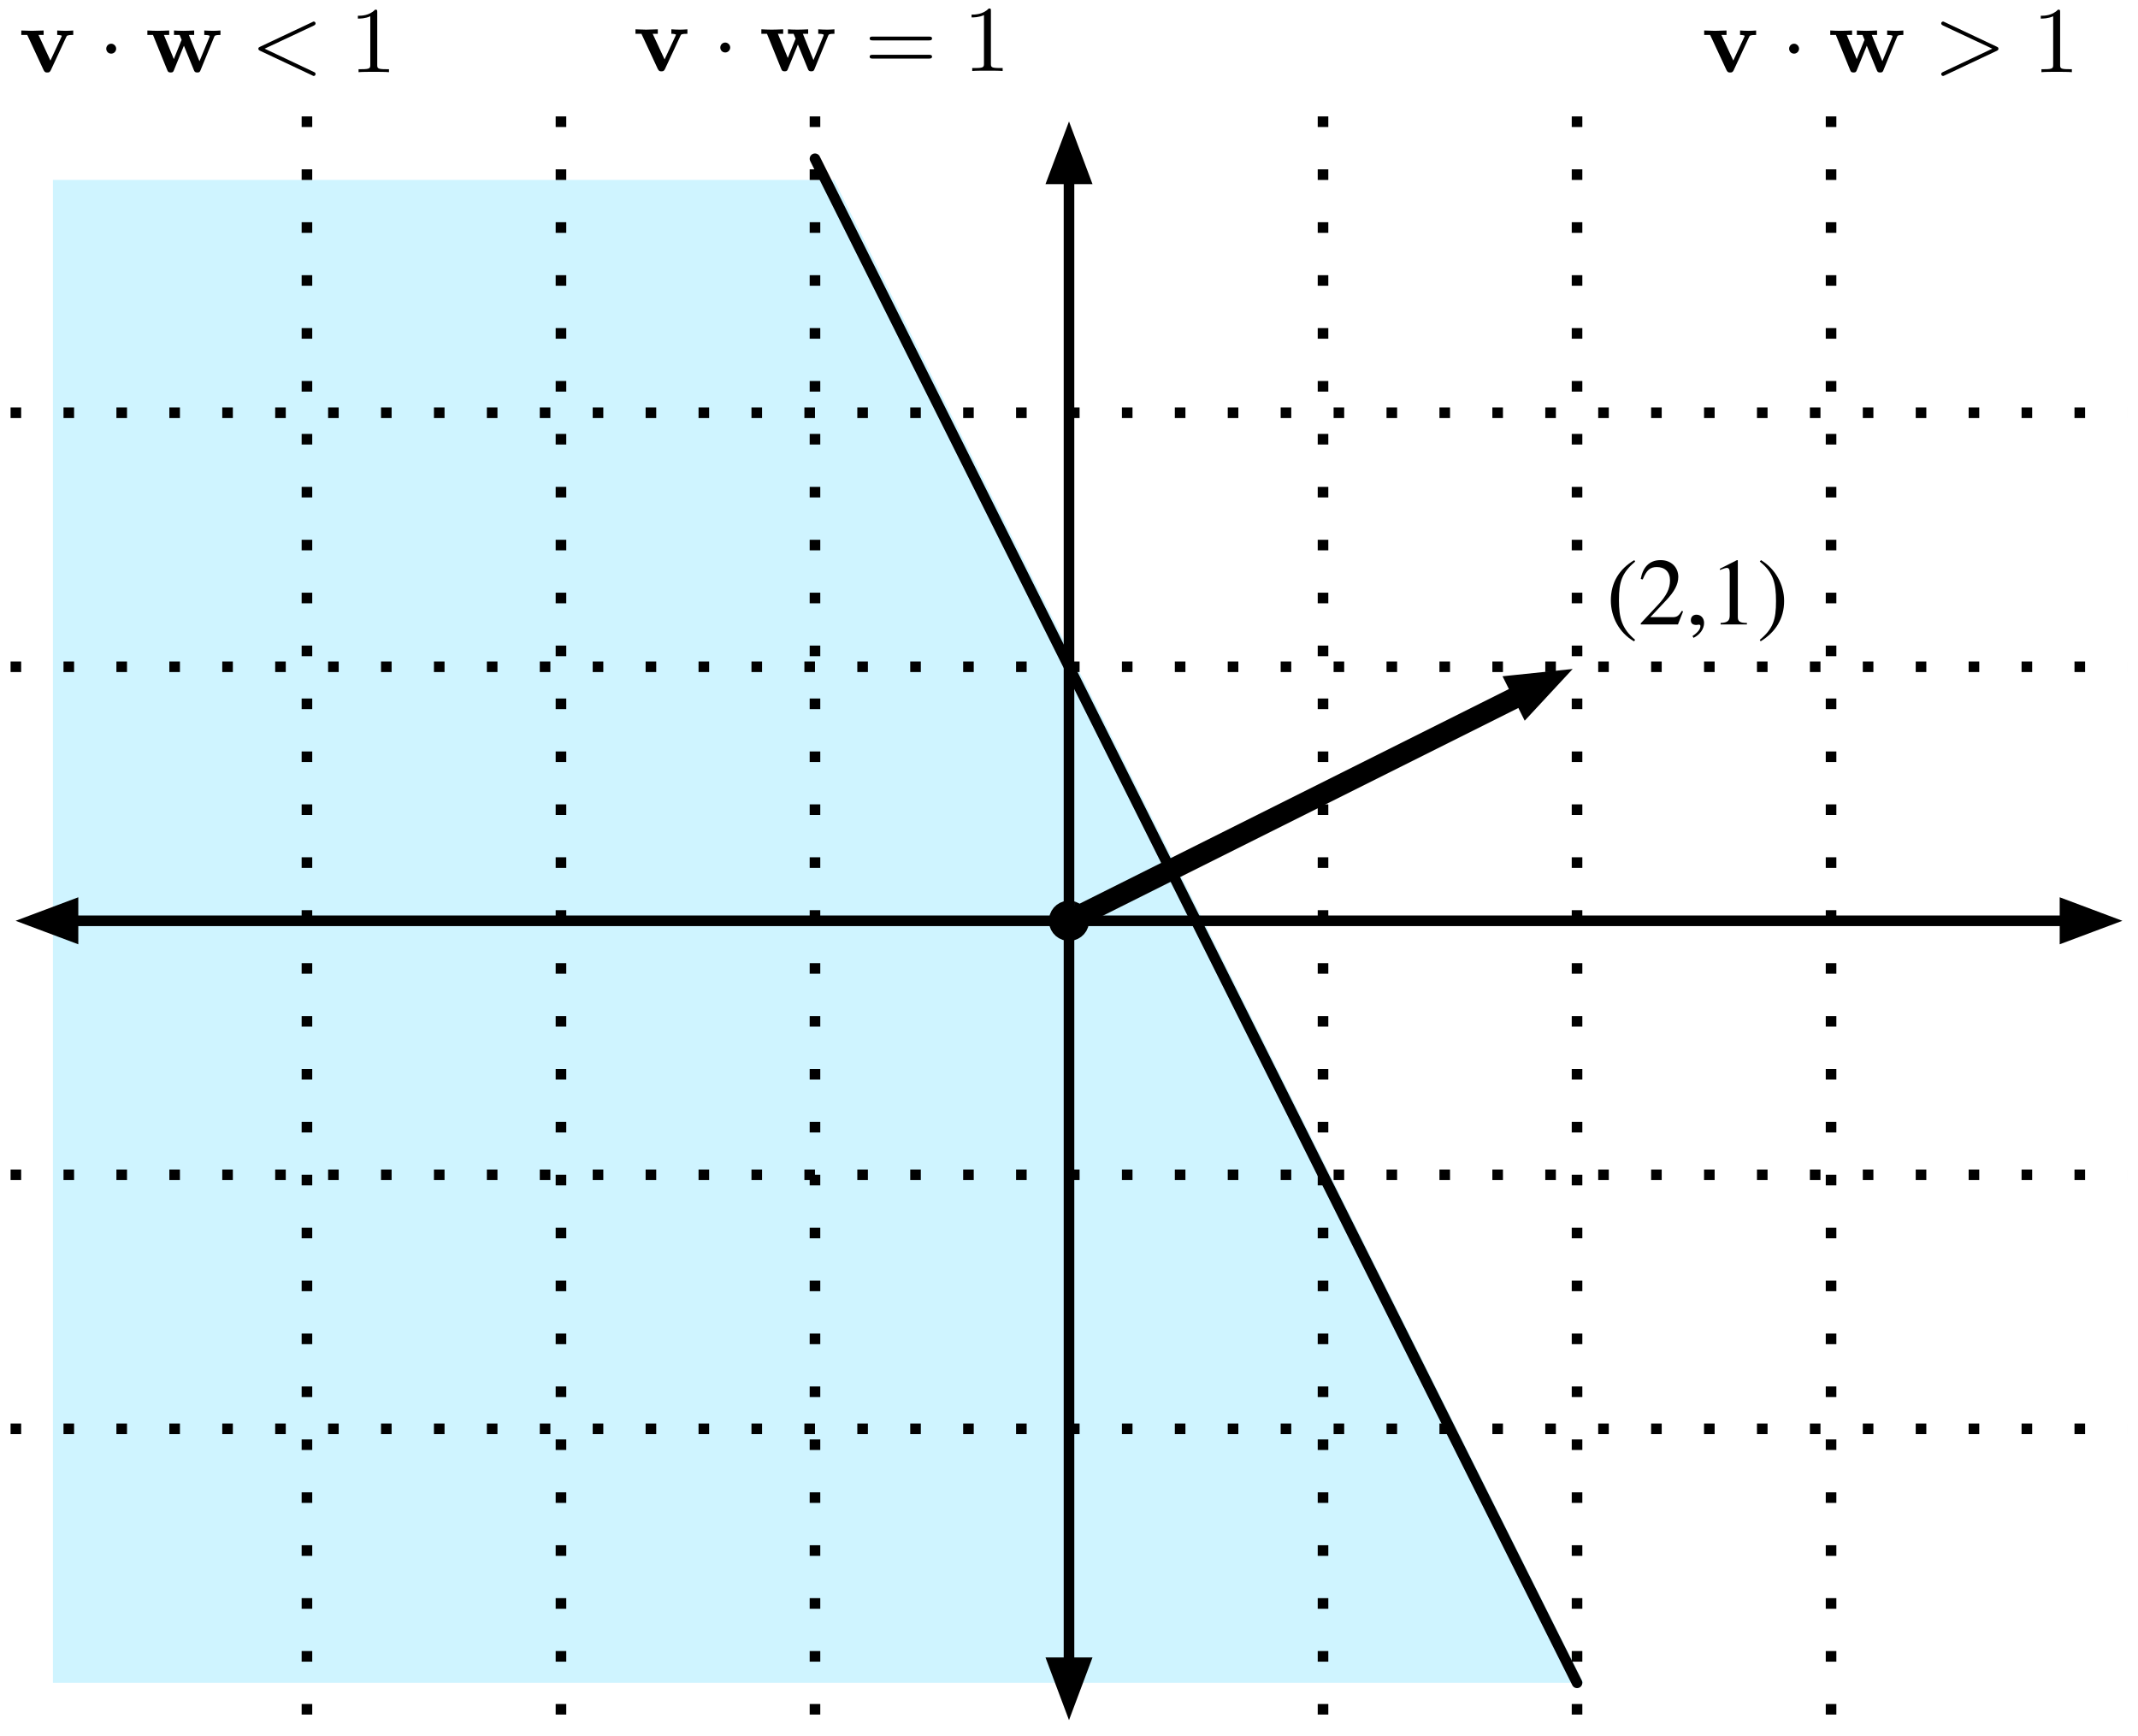
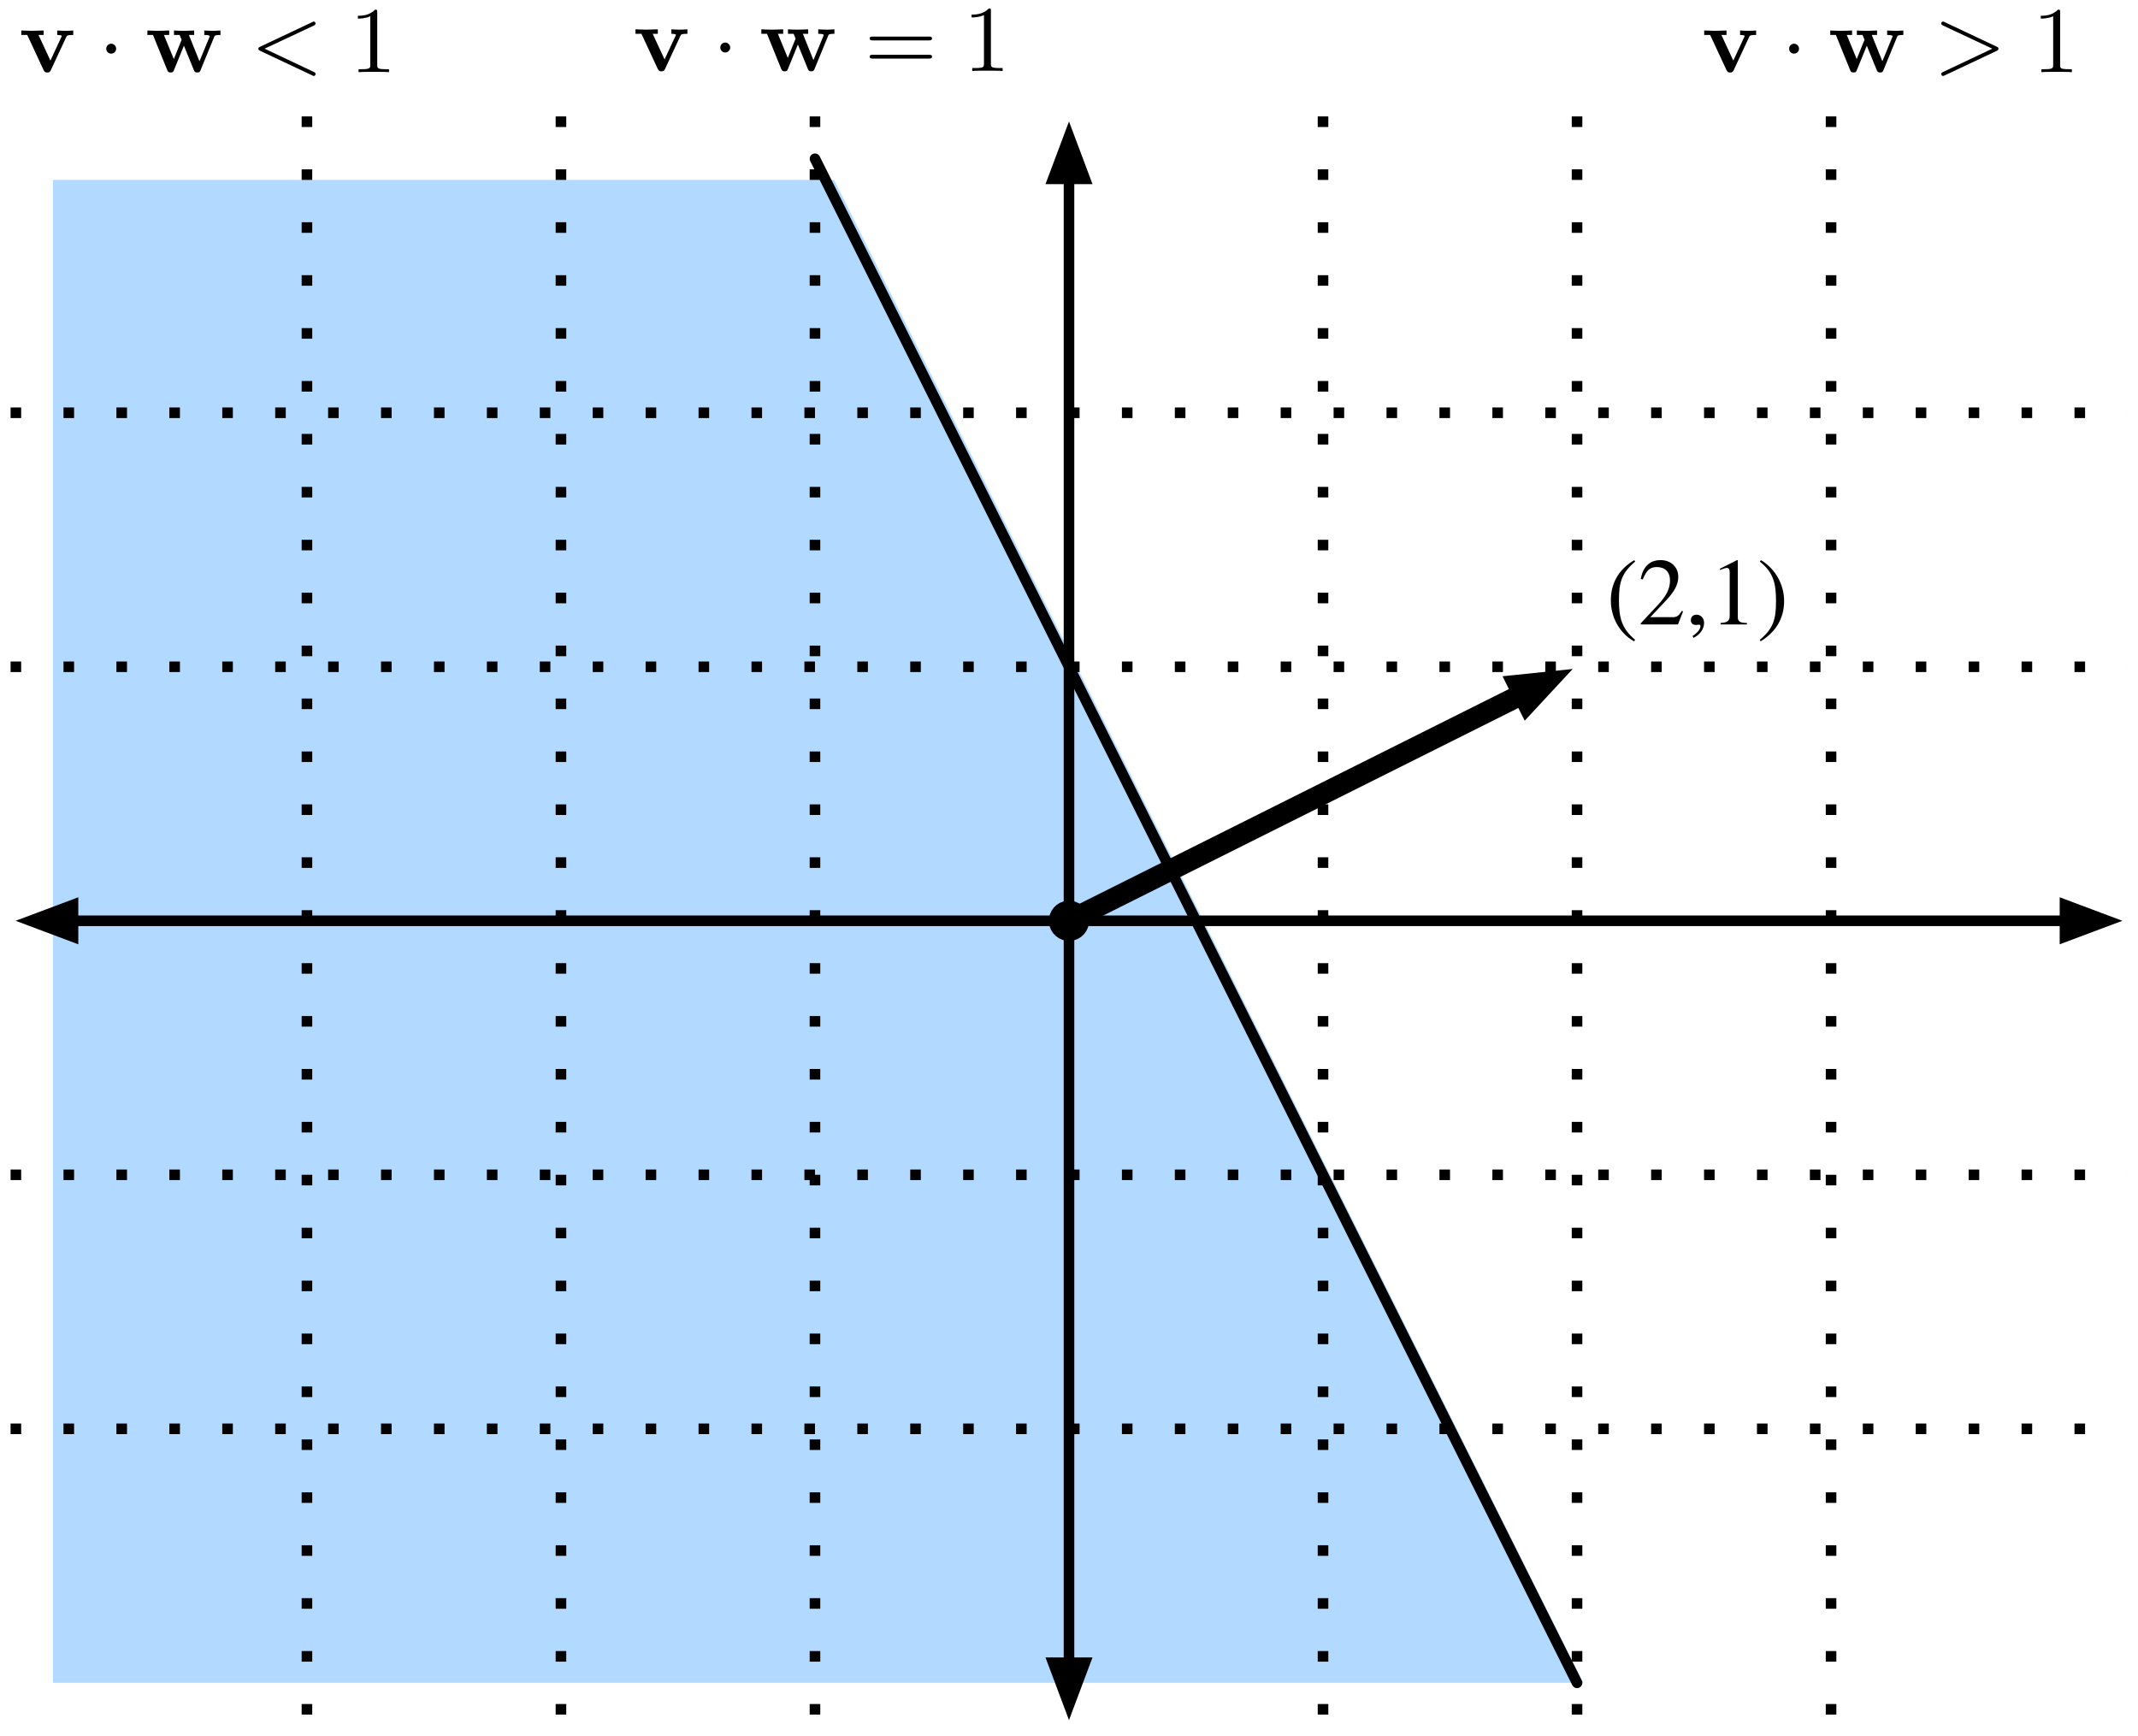
<svg xmlns="http://www.w3.org/2000/svg" xmlns:xlink="http://www.w3.org/1999/xlink" width="202pt" height="164pt" viewBox="0 0 202 164" version="1.1">
  <defs>
    <g>
      <symbol overflow="visible" id="glyph0-0">
        <path style="stroke:none;" d="" />
      </symbol>
      <symbol overflow="visible" id="glyph0-1">
        <path style="stroke:none;" d="M 2.734 1.453 C 1.469 0.391 1.203 -0.625 1.203 -2.297 C 1.203 -4.031 1.484 -4.875 2.734 -5.938 L 2.656 -6.078 C 1.219 -5.234 0.438 -3.938 0.438 -2.266 C 0.438 -0.734 1.203 0.781 2.625 1.594 Z M 2.734 1.453 " />
      </symbol>
      <symbol overflow="visible" id="glyph0-2">
        <path style="stroke:none;" d="M 4.266 -1.234 L 4.141 -1.281 C 3.844 -0.781 3.656 -0.688 3.281 -0.688 L 1.172 -0.688 L 2.656 -2.266 C 3.453 -3.109 3.812 -3.781 3.812 -4.5 C 3.812 -5.391 3.156 -6.078 2.141 -6.078 C 1.031 -6.078 0.453 -5.344 0.266 -4.297 L 0.453 -4.25 C 0.812 -5.125 1.141 -5.422 1.781 -5.422 C 2.547 -5.422 3.031 -4.969 3.031 -4.156 C 3.031 -3.391 2.703 -2.703 1.859 -1.812 L 0.266 -0.109 L 0.266 0 L 3.781 0 Z M 4.266 -1.234 " />
      </symbol>
      <symbol overflow="visible" id="glyph0-3">
        <path style="stroke:none;" d="M 0.75 1.266 C 1.375 0.969 1.75 0.406 1.75 -0.141 C 1.75 -0.609 1.438 -0.922 1.031 -0.922 C 0.719 -0.922 0.5 -0.719 0.5 -0.406 C 0.5 -0.094 0.688 0.047 1.016 0.047 C 1.109 0.047 1.203 0.016 1.281 0.016 C 1.344 0.016 1.406 0.078 1.406 0.141 C 1.406 0.438 1.156 0.766 0.656 1.094 Z M 0.75 1.266 " />
      </symbol>
      <symbol overflow="visible" id="glyph0-4">
        <path style="stroke:none;" d="M 3.547 0 L 3.547 -0.141 C 2.875 -0.141 2.688 -0.297 2.688 -0.688 L 2.688 -6.062 L 2.609 -6.078 L 1 -5.266 L 1 -5.141 L 1.234 -5.234 C 1.406 -5.297 1.562 -5.344 1.641 -5.344 C 1.844 -5.344 1.922 -5.203 1.922 -4.891 L 1.922 -0.859 C 1.922 -0.359 1.734 -0.172 1.062 -0.141 L 1.062 0 Z M 3.547 0 " />
      </symbol>
      <symbol overflow="visible" id="glyph0-5">
        <path style="stroke:none;" d="M 0.266 -5.938 C 1.562 -4.906 1.797 -3.875 1.797 -2.203 C 1.797 -0.453 1.531 0.391 0.266 1.453 L 0.344 1.594 C 1.766 0.719 2.562 -0.562 2.562 -2.219 C 2.562 -3.75 1.75 -5.25 0.375 -6.078 Z M 0.266 -5.938 " />
      </symbol>
      <symbol overflow="visible" id="glyph1-0">
        <path style="stroke:none;" d="" />
      </symbol>
      <symbol overflow="visible" id="glyph1-1">
        <path style="stroke:none;" d="M 4.484 -3.328 C 4.531 -3.453 4.578 -3.516 5.141 -3.516 L 5.141 -3.938 C 4.922 -3.922 4.656 -3.906 4.438 -3.906 C 4.219 -3.906 3.812 -3.922 3.625 -3.938 L 3.625 -3.516 C 3.797 -3.516 4.062 -3.484 4.062 -3.422 C 4.062 -3.406 4.047 -3.391 4.016 -3.312 L 2.984 -1.094 L 1.859 -3.516 L 2.344 -3.516 L 2.344 -3.938 C 2.047 -3.922 1.25 -3.906 1.234 -3.906 C 1 -3.906 0.594 -3.922 0.234 -3.938 L 0.234 -3.516 L 0.797 -3.516 L 2.344 -0.188 C 2.453 0.031 2.562 0.031 2.688 0.031 C 2.828 0.031 2.922 0.016 3.016 -0.172 Z M 4.484 -3.328 " />
      </symbol>
      <symbol overflow="visible" id="glyph1-2">
        <path style="stroke:none;" d="M 6.531 -3.328 C 6.578 -3.453 6.609 -3.516 7.125 -3.516 L 7.125 -3.938 C 6.922 -3.922 6.656 -3.906 6.453 -3.906 C 6.203 -3.906 5.797 -3.922 5.594 -3.938 L 5.594 -3.516 C 5.672 -3.516 6.109 -3.516 6.109 -3.406 C 6.109 -3.391 6.094 -3.328 6.078 -3.297 L 5.141 -1.031 L 4.141 -3.516 L 4.641 -3.516 L 4.641 -3.938 C 4.344 -3.922 3.891 -3.906 3.625 -3.906 C 3.25 -3.906 2.875 -3.922 2.734 -3.938 L 2.734 -3.516 L 3.266 -3.516 C 3.453 -3.078 3.453 -3.062 3.453 -3.047 C 3.453 -3.016 3.422 -2.953 3.406 -2.938 L 2.719 -1.234 L 1.781 -3.516 L 2.281 -3.516 L 2.281 -3.938 C 1.906 -3.922 1.547 -3.906 1.188 -3.906 C 0.906 -3.906 0.516 -3.922 0.219 -3.938 L 0.219 -3.516 L 0.75 -3.516 L 2.094 -0.203 C 2.156 -0.047 2.203 0.031 2.422 0.031 C 2.641 0.031 2.672 -0.047 2.734 -0.203 L 3.672 -2.5 L 4.609 -0.203 C 4.672 -0.047 4.719 0.031 4.938 0.031 C 5.156 0.031 5.188 -0.047 5.25 -0.203 Z M 6.531 -3.328 " />
      </symbol>
      <symbol overflow="visible" id="glyph2-0">
        <path style="stroke:none;" d="" />
      </symbol>
      <symbol overflow="visible" id="glyph2-1">
        <path style="stroke:none;" d="M 1.703 -2.219 C 1.703 -2.469 1.484 -2.688 1.234 -2.688 C 0.969 -2.688 0.766 -2.469 0.766 -2.219 C 0.766 -1.953 0.969 -1.75 1.234 -1.75 C 1.484 -1.75 1.703 -1.953 1.703 -2.219 Z M 1.703 -2.219 " />
      </symbol>
      <symbol overflow="visible" id="glyph3-0">
        <path style="stroke:none;" d="" />
      </symbol>
      <symbol overflow="visible" id="glyph3-1">
        <path style="stroke:none;" d="M 6.094 -2.891 C 6.219 -2.891 6.391 -2.891 6.391 -3.078 C 6.391 -3.25 6.219 -3.25 6.094 -3.25 L 0.781 -3.25 C 0.672 -3.25 0.5 -3.25 0.5 -3.078 C 0.5 -2.891 0.672 -2.891 0.797 -2.891 Z M 6.094 -1.172 C 6.219 -1.172 6.391 -1.172 6.391 -1.359 C 6.391 -1.531 6.219 -1.531 6.094 -1.531 L 0.797 -1.531 C 0.672 -1.531 0.5 -1.531 0.5 -1.359 C 0.5 -1.172 0.672 -1.172 0.781 -1.172 Z M 6.094 -1.172 " />
      </symbol>
      <symbol overflow="visible" id="glyph3-2">
        <path style="stroke:none;" d="M 2.609 -5.672 C 2.609 -5.875 2.609 -5.906 2.406 -5.906 C 1.859 -5.328 1.078 -5.328 0.781 -5.328 L 0.781 -5.062 C 0.969 -5.062 1.484 -5.062 1.953 -5.281 L 1.953 -0.703 C 1.953 -0.375 1.922 -0.281 1.125 -0.281 L 0.844 -0.281 L 0.844 0 C 1.156 -0.031 1.922 -0.031 2.281 -0.031 C 2.625 -0.031 3.406 -0.031 3.719 0 L 3.719 -0.281 L 3.422 -0.281 C 2.625 -0.281 2.609 -0.375 2.609 -0.703 Z M 2.609 -5.672 " />
      </symbol>
      <symbol overflow="visible" id="glyph4-0">
        <path style="stroke:none;" d="" />
      </symbol>
      <symbol overflow="visible" id="glyph4-1">
        <path style="stroke:none;" d="M 4.484 -3.328 C 4.531 -3.453 4.578 -3.516 5.141 -3.516 L 5.141 -3.938 C 4.922 -3.922 4.656 -3.906 4.438 -3.906 C 4.219 -3.906 3.812 -3.922 3.625 -3.938 L 3.625 -3.516 C 3.797 -3.516 4.062 -3.484 4.062 -3.422 C 4.062 -3.406 4.047 -3.391 4.016 -3.312 L 2.984 -1.094 L 1.859 -3.516 L 2.344 -3.516 L 2.344 -3.938 C 2.047 -3.922 1.25 -3.906 1.234 -3.906 C 1 -3.906 0.594 -3.922 0.234 -3.938 L 0.234 -3.516 L 0.797 -3.516 L 2.344 -0.188 C 2.453 0.031 2.562 0.031 2.688 0.031 C 2.828 0.031 2.922 0.016 3.016 -0.172 Z M 4.484 -3.328 " />
      </symbol>
      <symbol overflow="visible" id="glyph4-2">
        <path style="stroke:none;" d="M 6.531 -3.328 C 6.578 -3.453 6.609 -3.516 7.125 -3.516 L 7.125 -3.938 C 6.922 -3.922 6.656 -3.906 6.453 -3.906 C 6.203 -3.906 5.797 -3.922 5.594 -3.938 L 5.594 -3.516 C 5.672 -3.516 6.109 -3.516 6.109 -3.406 C 6.109 -3.391 6.094 -3.328 6.078 -3.297 L 5.141 -1.031 L 4.141 -3.516 L 4.641 -3.516 L 4.641 -3.938 C 4.344 -3.922 3.891 -3.906 3.625 -3.906 C 3.25 -3.906 2.875 -3.922 2.734 -3.938 L 2.734 -3.516 L 3.266 -3.516 C 3.453 -3.078 3.453 -3.062 3.453 -3.047 C 3.453 -3.016 3.422 -2.953 3.406 -2.938 L 2.719 -1.234 L 1.781 -3.516 L 2.281 -3.516 L 2.281 -3.938 C 1.906 -3.922 1.547 -3.906 1.188 -3.906 C 0.906 -3.906 0.516 -3.922 0.219 -3.938 L 0.219 -3.516 L 0.75 -3.516 L 2.094 -0.203 C 2.156 -0.047 2.203 0.031 2.422 0.031 C 2.641 0.031 2.672 -0.047 2.734 -0.203 L 3.672 -2.5 L 4.609 -0.203 C 4.672 -0.047 4.719 0.031 4.938 0.031 C 5.156 0.031 5.188 -0.047 5.25 -0.203 Z M 6.531 -3.328 " />
      </symbol>
      <symbol overflow="visible" id="glyph5-0">
        <path style="stroke:none;" d="" />
      </symbol>
      <symbol overflow="visible" id="glyph5-1">
        <path style="stroke:none;" d="M 1.703 -2.219 C 1.703 -2.469 1.484 -2.688 1.234 -2.688 C 0.969 -2.688 0.766 -2.469 0.766 -2.219 C 0.766 -1.953 0.969 -1.75 1.234 -1.75 C 1.484 -1.75 1.703 -1.953 1.703 -2.219 Z M 1.703 -2.219 " />
      </symbol>
      <symbol overflow="visible" id="glyph6-0">
        <path style="stroke:none;" d="" />
      </symbol>
      <symbol overflow="visible" id="glyph6-1">
        <path style="stroke:none;" d="M 5.984 -2.016 C 6.078 -2.062 6.141 -2.109 6.141 -2.219 C 6.141 -2.328 6.078 -2.359 5.984 -2.406 L 1.078 -4.719 C 0.953 -4.781 0.938 -4.781 0.906 -4.781 C 0.812 -4.781 0.734 -4.703 0.734 -4.609 C 0.734 -4.531 0.781 -4.469 0.906 -4.406 L 5.562 -2.219 L 0.906 -0.016 C 0.781 0.047 0.734 0.094 0.734 0.172 C 0.734 0.281 0.812 0.359 0.906 0.359 C 0.938 0.359 0.953 0.359 1.078 0.297 Z M 5.984 -2.016 " />
      </symbol>
      <symbol overflow="visible" id="glyph7-0">
        <path style="stroke:none;" d="" />
      </symbol>
      <symbol overflow="visible" id="glyph7-1">
        <path style="stroke:none;" d="M 2.609 -5.672 C 2.609 -5.875 2.609 -5.906 2.406 -5.906 C 1.859 -5.328 1.078 -5.328 0.781 -5.328 L 0.781 -5.062 C 0.969 -5.062 1.484 -5.062 1.953 -5.281 L 1.953 -0.703 C 1.953 -0.375 1.922 -0.281 1.125 -0.281 L 0.844 -0.281 L 0.844 0 C 1.156 -0.031 1.922 -0.031 2.281 -0.031 C 2.625 -0.031 3.406 -0.031 3.719 0 L 3.719 -0.281 L 3.422 -0.281 C 2.625 -0.281 2.609 -0.375 2.609 -0.703 Z M 2.609 -5.672 " />
      </symbol>
      <symbol overflow="visible" id="glyph8-0">
        <path style="stroke:none;" d="" />
      </symbol>
      <symbol overflow="visible" id="glyph8-1">
        <path style="stroke:none;" d="M 5.984 -4.406 C 6.094 -4.469 6.141 -4.516 6.141 -4.609 C 6.141 -4.703 6.062 -4.781 5.969 -4.781 C 5.938 -4.781 5.922 -4.781 5.812 -4.719 L 0.906 -2.406 C 0.812 -2.359 0.734 -2.328 0.734 -2.219 C 0.734 -2.109 0.812 -2.062 0.906 -2.016 L 5.812 0.297 C 5.922 0.359 5.938 0.359 5.969 0.359 C 6.062 0.359 6.141 0.281 6.141 0.172 C 6.141 0.078 6.094 0.031 5.984 -0.016 L 1.328 -2.219 Z M 5.984 -4.406 " />
      </symbol>
    </g>
    <clipPath id="clip1">
      <path d="M 60 2 L 65 2 L 65 6.918 L 60 6.918 Z M 60 2 " />
    </clipPath>
    <clipPath id="clip2">
      <path d="M 71 2 L 79 2 L 79 6.918 L 71 6.918 Z M 71 2 " />
    </clipPath>
    <clipPath id="clip3">
      <path d="M 82 0.566 L 94.773 0.566 L 94.773 6.918 L 82 6.918 Z M 82 0.566 " />
    </clipPath>
    <clipPath id="clip4">
      <path d="M 183 2 L 189 2 L 189 7.918 L 183 7.918 Z M 183 2 " />
    </clipPath>
    <clipPath id="clip5">
      <path d="M 192 0.098 L 195.801 0.098 L 195.801 7 L 192 7 Z M 192 0.098 " />
    </clipPath>
    <clipPath id="clip6">
      <path d="M 24 2 L 30 2 L 30 7.918 L 24 7.918 Z M 24 2 " />
    </clipPath>
    <clipPath id="clip7">
      <path d="M 33 0.098 L 36.801 0.098 L 36.801 7 L 33 7 Z M 33 0.098 " />
    </clipPath>
  </defs>
  <g id="surface1">
-     <path style=" stroke:none;fill-rule:nonzero;fill:rgb(81.177%,95.686%,100%);fill-opacity:1;" d="M 78.805 17 L 5 17 L 5 159 L 149.602 159 Z M 78.805 17 " />
+     <path style=" stroke:none;fill-rule:nonzero;fill:rgb(69.804%,85.098%,100%);fill-opacity:1;" d="M 78.805 17 L 5 17 L 5 159 L 149.602 159 Z M 78.805 17 " />
    <path style="fill:none;stroke-width:1;stroke-linecap:butt;stroke-linejoin:round;stroke:rgb(0%,0%,0%);stroke-opacity:1;stroke-miterlimit:10;" d="M 5.898 76 L 194.102 76 " transform="matrix(1,0,0,1,1,11)" />
    <path style="fill-rule:nonzero;fill:rgb(0%,0%,0%);fill-opacity:1;stroke-width:1;stroke-linecap:butt;stroke-linejoin:miter;stroke:rgb(0%,0%,0%);stroke-opacity:1;stroke-miterlimit:10;" d="M 198.102 76 L 194.102 74.5 L 194.102 77.5 Z M 198.102 76 " transform="matrix(1,0,0,1,1,11)" />
    <path style="fill-rule:nonzero;fill:rgb(0%,0%,0%);fill-opacity:1;stroke-width:1;stroke-linecap:butt;stroke-linejoin:miter;stroke:rgb(0%,0%,0%);stroke-opacity:1;stroke-miterlimit:10;" d="M 1.898 76 L 5.898 77.5 L 5.898 74.5 Z M 1.898 76 " transform="matrix(1,0,0,1,1,11)" />
    <path style="fill:none;stroke-width:1;stroke-linecap:butt;stroke-linejoin:round;stroke:rgb(0%,0%,0%);stroke-opacity:1;stroke-miterlimit:10;" d="M 100 5.898 L 100 146.102 " transform="matrix(1,0,0,1,1,11)" />
    <path style="fill-rule:nonzero;fill:rgb(0%,0%,0%);fill-opacity:1;stroke-width:1;stroke-linecap:butt;stroke-linejoin:miter;stroke:rgb(0%,0%,0%);stroke-opacity:1;stroke-miterlimit:10;" d="M 100 150.102 L 101.5 146.102 L 98.5 146.102 Z M 100 150.102 " transform="matrix(1,0,0,1,1,11)" />
    <path style="fill-rule:nonzero;fill:rgb(0%,0%,0%);fill-opacity:1;stroke-width:1;stroke-linecap:butt;stroke-linejoin:miter;stroke:rgb(0%,0%,0%);stroke-opacity:1;stroke-miterlimit:10;" d="M 100 1.898 L 98.5 5.898 L 101.5 5.898 Z M 100 1.898 " transform="matrix(1,0,0,1,1,11)" />
    <path style="fill:none;stroke-width:1;stroke-linecap:butt;stroke-linejoin:round;stroke:rgb(0%,0%,0%);stroke-opacity:1;stroke-dasharray:1,4;stroke-miterlimit:10;" d="M 124 0 L 124 152 " transform="matrix(1,0,0,1,1,11)" />
    <path style="fill:none;stroke-width:1;stroke-linecap:butt;stroke-linejoin:round;stroke:rgb(0%,0%,0%);stroke-opacity:1;stroke-dasharray:1,4;stroke-miterlimit:10;" d="M 148 0 L 148 152 " transform="matrix(1,0,0,1,1,11)" />
    <path style="fill:none;stroke-width:1;stroke-linecap:butt;stroke-linejoin:round;stroke:rgb(0%,0%,0%);stroke-opacity:1;stroke-dasharray:1,4;stroke-miterlimit:10;" d="M 172 0 L 172 152 " transform="matrix(1,0,0,1,1,11)" />
    <path style="fill:none;stroke-width:1;stroke-linecap:butt;stroke-linejoin:round;stroke:rgb(0%,0%,0%);stroke-opacity:1;stroke-dasharray:1,4;stroke-miterlimit:10;" d="M 76 0 L 76 152 " transform="matrix(1,0,0,1,1,11)" />
    <path style="fill:none;stroke-width:1;stroke-linecap:butt;stroke-linejoin:round;stroke:rgb(0%,0%,0%);stroke-opacity:1;stroke-dasharray:1,4;stroke-miterlimit:10;" d="M 28 0 L 28 152 " transform="matrix(1,0,0,1,1,11)" />
    <path style="fill:none;stroke-width:1;stroke-linecap:butt;stroke-linejoin:round;stroke:rgb(0%,0%,0%);stroke-opacity:1;stroke-dasharray:1,4;stroke-miterlimit:10;" d="M 52 0 L 52 152 " transform="matrix(1,0,0,1,1,11)" />
    <path style="fill:none;stroke-width:1;stroke-linecap:butt;stroke-linejoin:round;stroke:rgb(0%,0%,0%);stroke-opacity:1;stroke-dasharray:1,4;stroke-miterlimit:10;" d="M 0 52 L 200 52 " transform="matrix(1,0,0,1,1,11)" />
    <path style="fill:none;stroke-width:1;stroke-linecap:butt;stroke-linejoin:round;stroke:rgb(0%,0%,0%);stroke-opacity:1;stroke-dasharray:1,4;stroke-miterlimit:10;" d="M 0 28 L 200 28 " transform="matrix(1,0,0,1,1,11)" />
    <path style="fill:none;stroke-width:1;stroke-linecap:butt;stroke-linejoin:round;stroke:rgb(0%,0%,0%);stroke-opacity:1;stroke-dasharray:1,4;stroke-miterlimit:10;" d="M 0 100 L 200 100 " transform="matrix(1,0,0,1,1,11)" />
    <path style="fill:none;stroke-width:1;stroke-linecap:butt;stroke-linejoin:round;stroke:rgb(0%,0%,0%);stroke-opacity:1;stroke-dasharray:1,4;stroke-miterlimit:10;" d="M 0 124 L 200 124 " transform="matrix(1,0,0,1,1,11)" />
    <g style="fill:rgb(0%,0%,0%);fill-opacity:1;">
      <use xlink:href="#glyph0-1" x="151.756" y="59" />
      <use xlink:href="#glyph0-2" x="154.753" y="59" />
      <use xlink:href="#glyph0-3" x="159.253" y="59" />
      <use xlink:href="#glyph0-4" x="161.503" y="59" />
      <use xlink:href="#glyph0-5" x="166.003" y="59" />
    </g>
    <path style="fill:none;stroke-width:2;stroke-linecap:butt;stroke-linejoin:round;stroke:rgb(0%,0%,0%);stroke-opacity:1;stroke-miterlimit:10;" d="M 142.902 54.551 L 100.805 75.598 " transform="matrix(1,0,0,1,1,11)" />
    <path style="fill-rule:nonzero;fill:rgb(0%,0%,0%);fill-opacity:1;stroke-width:2;stroke-linecap:butt;stroke-linejoin:miter;stroke:rgb(0%,0%,0%);stroke-opacity:1;stroke-miterlimit:10;" d="M 100.285 75.145 C 100.758 75.305 101.012 75.812 100.855 76.285 C 100.695 76.758 100.188 77.012 99.715 76.855 C 99.242 76.695 98.988 76.188 99.145 75.715 C 99.305 75.242 99.812 74.988 100.285 75.145 " transform="matrix(1,0,0,1,1,11)" />
    <path style="fill-rule:nonzero;fill:rgb(0%,0%,0%);fill-opacity:1;stroke-width:2;stroke-linecap:butt;stroke-linejoin:miter;stroke:rgb(0%,0%,0%);stroke-opacity:1;stroke-miterlimit:10;" d="M 145.047 53.477 L 142.5 53.742 L 143.305 55.355 Z M 145.047 53.477 " transform="matrix(1,0,0,1,1,11)" />
    <path style="fill:none;stroke-width:1;stroke-linecap:round;stroke-linejoin:round;stroke:rgb(0%,0%,0%);stroke-opacity:1;stroke-miterlimit:10;" d="M 76 4 L 148 148 " transform="matrix(1,0,0,1,1,11)" />
    <g clip-path="url(#clip1)" clip-rule="nonzero">
      <g style="fill:rgb(0%,0%,0%);fill-opacity:1;">
        <use xlink:href="#glyph1-1" x="59.806" y="6.708" />
      </g>
    </g>
    <g style="fill:rgb(0%,0%,0%);fill-opacity:1;">
      <use xlink:href="#glyph2-1" x="67.288" y="6.708" />
    </g>
    <g clip-path="url(#clip2)" clip-rule="nonzero">
      <g style="fill:rgb(0%,0%,0%);fill-opacity:1;">
        <use xlink:href="#glyph1-2" x="71.714" y="6.708" />
      </g>
    </g>
    <g clip-path="url(#clip3)" clip-rule="nonzero">
      <g style="fill:rgb(0%,0%,0%);fill-opacity:1;">
        <use xlink:href="#glyph3-1" x="81.667" y="6.708" />
        <use xlink:href="#glyph3-2" x="91.013" y="6.708" />
      </g>
    </g>
    <g style="fill:rgb(0%,0%,0%);fill-opacity:1;">
      <use xlink:href="#glyph4-1" x="160.779" y="6.818" />
    </g>
    <g style="fill:rgb(0%,0%,0%);fill-opacity:1;">
      <use xlink:href="#glyph5-1" x="168.272" y="6.818" />
    </g>
    <g style="fill:rgb(0%,0%,0%);fill-opacity:1;">
      <use xlink:href="#glyph4-2" x="172.705" y="6.818" />
    </g>
    <g clip-path="url(#clip4)" clip-rule="nonzero">
      <g style="fill:rgb(0%,0%,0%);fill-opacity:1;">
        <use xlink:href="#glyph6-1" x="182.674" y="6.818" />
      </g>
    </g>
    <g clip-path="url(#clip5)" clip-rule="nonzero">
      <g style="fill:rgb(0%,0%,0%);fill-opacity:1;">
        <use xlink:href="#glyph7-1" x="192.033" y="6.818" />
      </g>
    </g>
    <g style="fill:rgb(0%,0%,0%);fill-opacity:1;">
      <use xlink:href="#glyph4-1" x="1.779" y="6.818" />
    </g>
    <g style="fill:rgb(0%,0%,0%);fill-opacity:1;">
      <use xlink:href="#glyph5-1" x="9.272" y="6.818" />
    </g>
    <g style="fill:rgb(0%,0%,0%);fill-opacity:1;">
      <use xlink:href="#glyph4-2" x="13.705" y="6.818" />
    </g>
    <g clip-path="url(#clip6)" clip-rule="nonzero">
      <g style="fill:rgb(0%,0%,0%);fill-opacity:1;">
        <use xlink:href="#glyph8-1" x="23.674" y="6.818" />
      </g>
    </g>
    <g clip-path="url(#clip7)" clip-rule="nonzero">
      <g style="fill:rgb(0%,0%,0%);fill-opacity:1;">
        <use xlink:href="#glyph7-1" x="33.033" y="6.818" />
      </g>
    </g>
  </g>
</svg>
